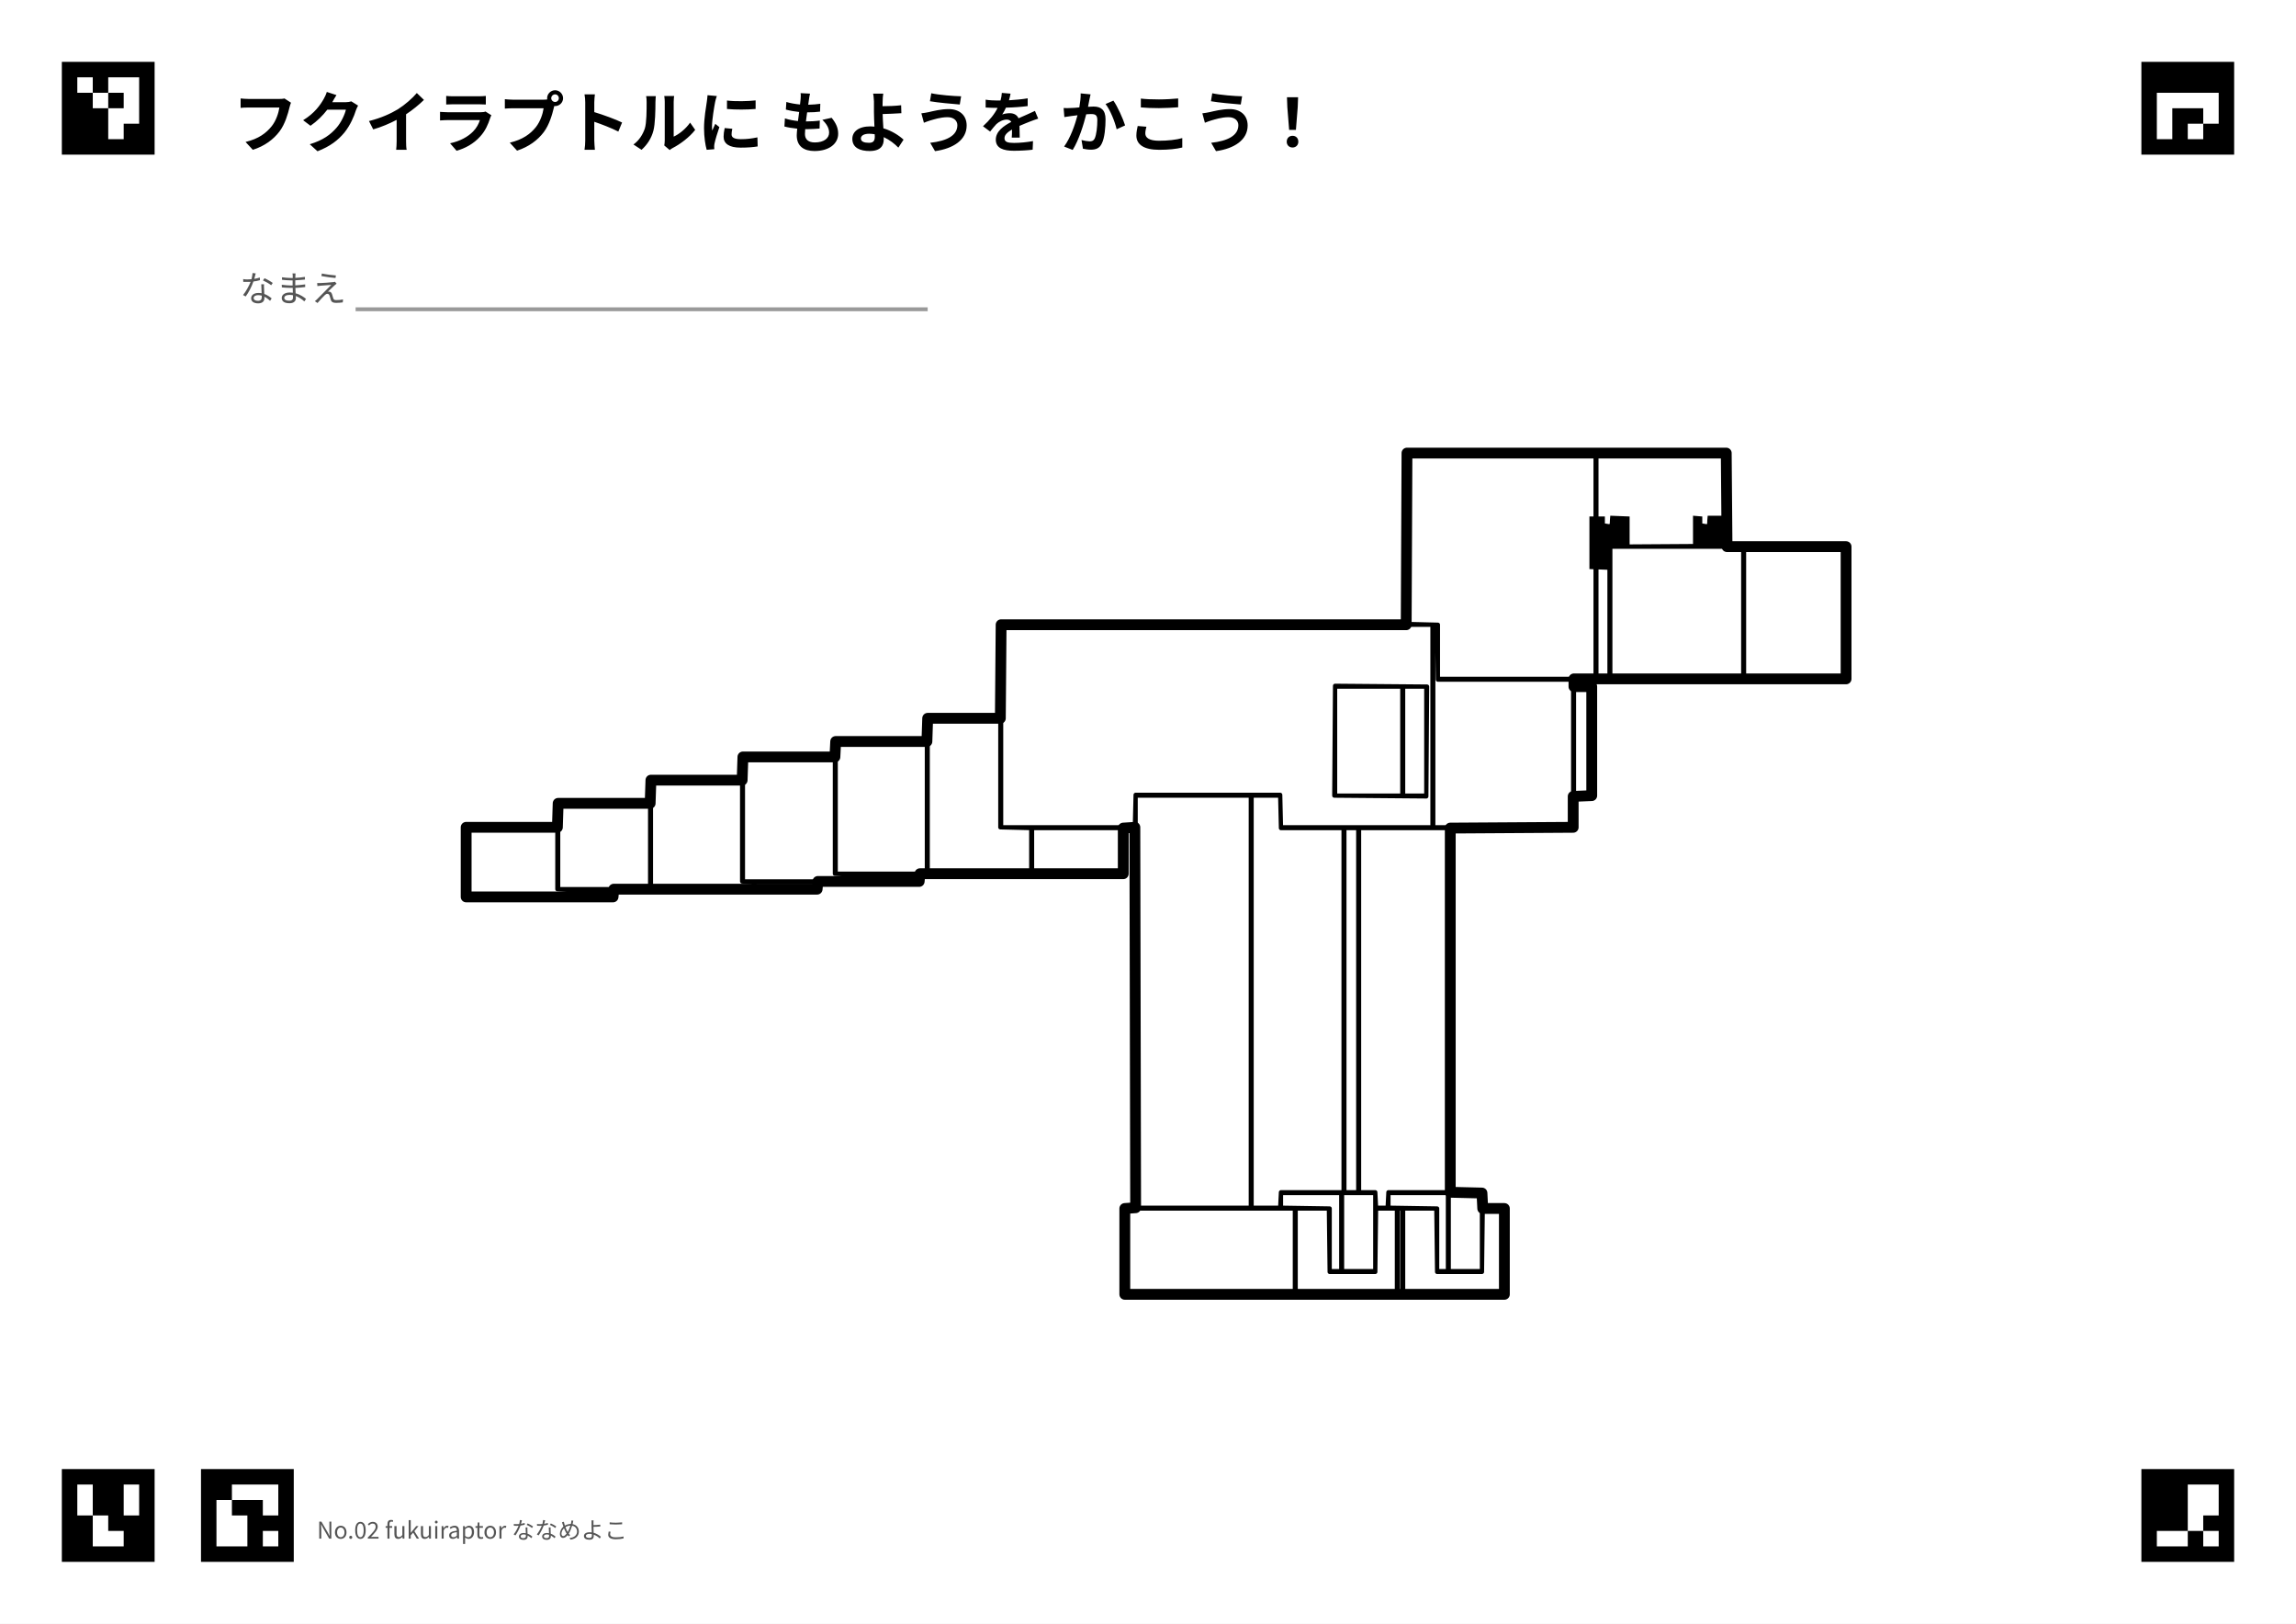
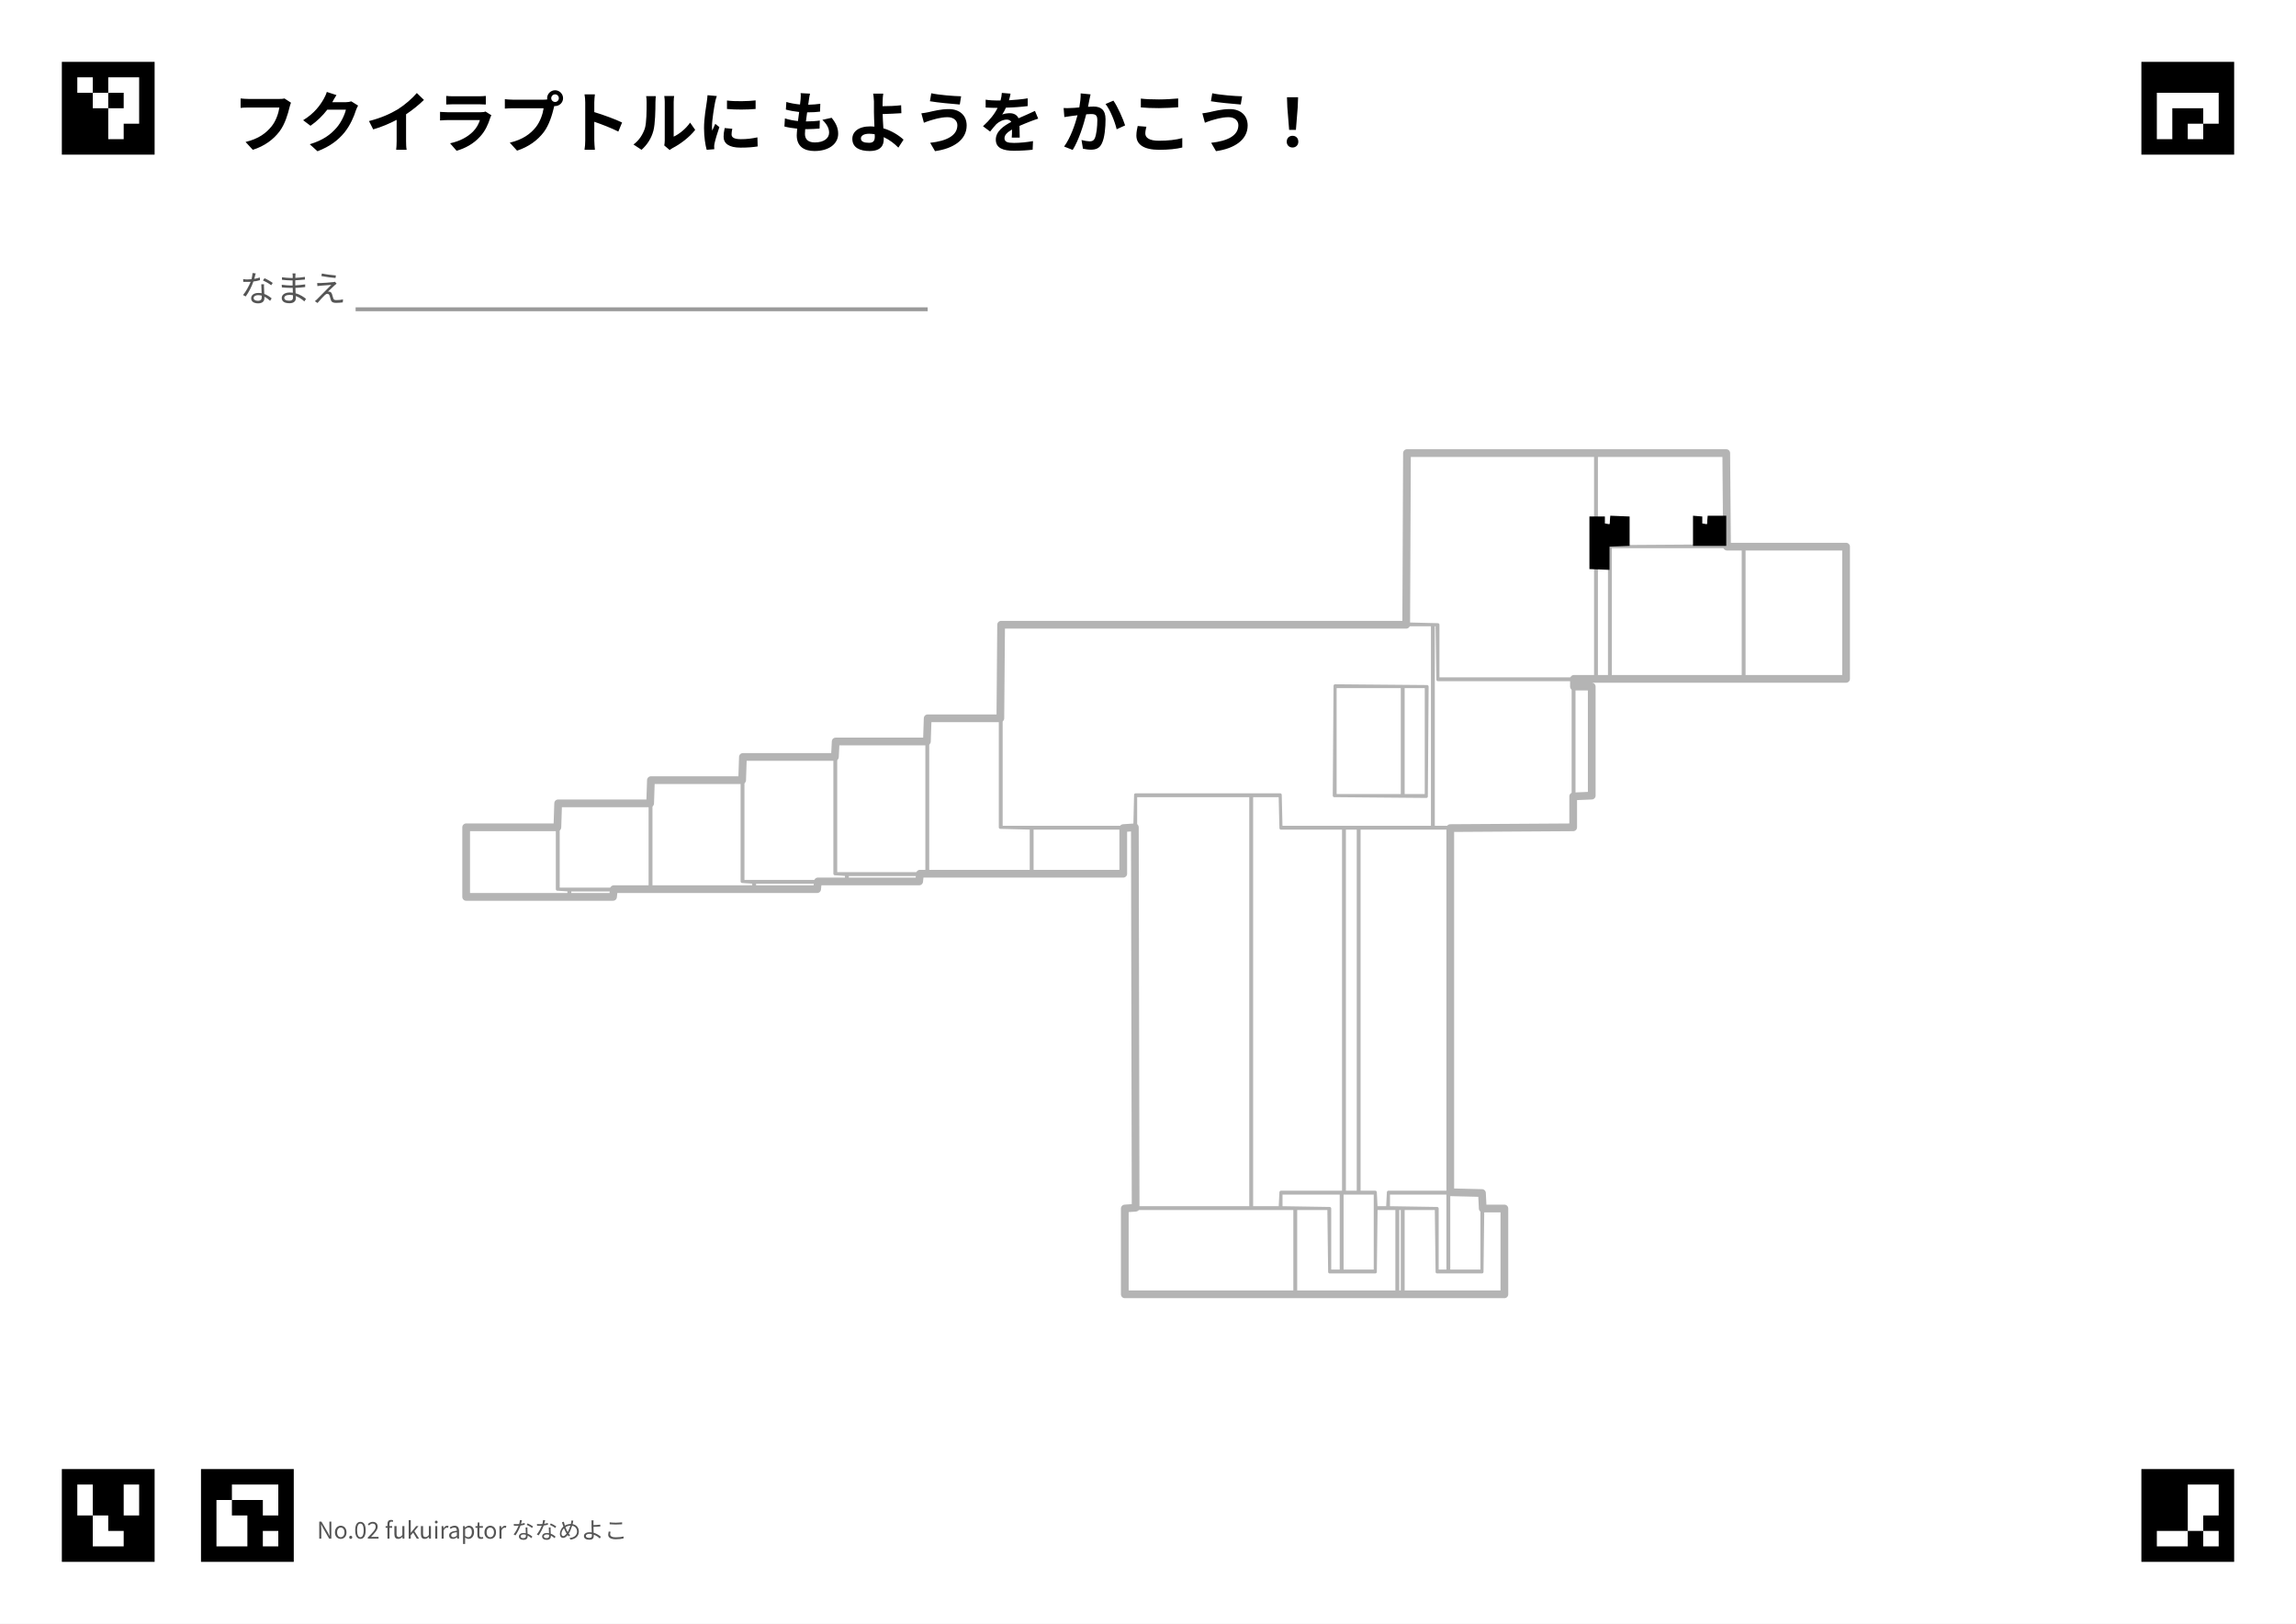
<svg xmlns="http://www.w3.org/2000/svg" width="297mm" height="210mm" viewBox="0 0 297 210">
  <style>
-   #silhouette{fill:#fff} .plane{fill:none;stroke:#000;stroke-width:0.55;stroke-linejoin:round}
-   .outline{fill:none;stroke:#000;stroke-width:1.4;stroke-linejoin:round} .eye{fill:#000} .eye-hl{fill:#fff} .marker{fill:#000}
+   /* 恐竜の線は うすいグレー・細め（ぬりえを読み込んだ時に 線が模様として出にくい）。目・マーカーは黒のまま */
+   #silhouette{fill:#fff} .plane{fill:none;stroke:#b4b4b4;stroke-width:0.4;stroke-linejoin:round}
+   .outline{fill:none;stroke:#b4b4b4;stroke-width:1.0;stroke-linejoin:round} .eye{fill:#000} .eye-hl{fill:#fff} .marker{fill:#000}
  .title{font-family:"Hiragino Maru Gothic ProN","BIZ UDPGothic","Noto Sans CJK JP","Noto Sans JP",sans-serif;font-weight:700} .sub{font-family:"Hiragino Maru Gothic ProN","BIZ UDPGothic","Noto Sans CJK JP","Noto Sans JP",sans-serif;fill:#555}
</style>
  <rect id="paper" width="297" height="210" fill="#fff" />
  <g id="chrome">
    <text class="title" x="30" y="19" font-size="8.6">フクイラプトルに もようを かこう！</text>
    <text class="sub" x="31" y="39" font-size="4.6">なまえ</text>
    <line x1="46" y1="40" x2="120" y2="40" stroke="#999" stroke-width="0.5" />
    <text class="sub" x="41" y="199" font-size="3">No.02 fukuiraptor ななめよこ</text>
  </g>
  <g id="markers">
    <path id="marker_0" class="marker" d="M8.000,8.000h2.000v2.000h-2.000zM10.000,8.000h2.000v2.000h-2.000zM12.000,8.000h2.000v2.000h-2.000zM14.000,8.000h2.000v2.000h-2.000zM16.000,8.000h2.000v2.000h-2.000zM18.000,8.000h2.000v2.000h-2.000zM8.000,10.000h2.000v2.000h-2.000zM12.000,10.000h2.000v2.000h-2.000zM18.000,10.000h2.000v2.000h-2.000zM8.000,12.000h2.000v2.000h-2.000zM10.000,12.000h2.000v2.000h-2.000zM14.000,12.000h2.000v2.000h-2.000zM18.000,12.000h2.000v2.000h-2.000zM8.000,14.000h2.000v2.000h-2.000zM10.000,14.000h2.000v2.000h-2.000zM12.000,14.000h2.000v2.000h-2.000zM18.000,14.000h2.000v2.000h-2.000zM8.000,16.000h2.000v2.000h-2.000zM10.000,16.000h2.000v2.000h-2.000zM12.000,16.000h2.000v2.000h-2.000zM16.000,16.000h2.000v2.000h-2.000zM18.000,16.000h2.000v2.000h-2.000zM8.000,18.000h2.000v2.000h-2.000zM10.000,18.000h2.000v2.000h-2.000zM12.000,18.000h2.000v2.000h-2.000zM14.000,18.000h2.000v2.000h-2.000zM16.000,18.000h2.000v2.000h-2.000zM18.000,18.000h2.000v2.000h-2.000z" />
    <path id="marker_1" class="marker" d="M277.000,8.000h2.000v2.000h-2.000zM279.000,8.000h2.000v2.000h-2.000zM281.000,8.000h2.000v2.000h-2.000zM283.000,8.000h2.000v2.000h-2.000zM285.000,8.000h2.000v2.000h-2.000zM287.000,8.000h2.000v2.000h-2.000zM277.000,10.000h2.000v2.000h-2.000zM279.000,10.000h2.000v2.000h-2.000zM281.000,10.000h2.000v2.000h-2.000zM283.000,10.000h2.000v2.000h-2.000zM285.000,10.000h2.000v2.000h-2.000zM287.000,10.000h2.000v2.000h-2.000zM277.000,12.000h2.000v2.000h-2.000zM287.000,12.000h2.000v2.000h-2.000zM277.000,14.000h2.000v2.000h-2.000zM281.000,14.000h2.000v2.000h-2.000zM283.000,14.000h2.000v2.000h-2.000zM287.000,14.000h2.000v2.000h-2.000zM277.000,16.000h2.000v2.000h-2.000zM281.000,16.000h2.000v2.000h-2.000zM285.000,16.000h2.000v2.000h-2.000zM287.000,16.000h2.000v2.000h-2.000zM277.000,18.000h2.000v2.000h-2.000zM279.000,18.000h2.000v2.000h-2.000zM281.000,18.000h2.000v2.000h-2.000zM283.000,18.000h2.000v2.000h-2.000zM285.000,18.000h2.000v2.000h-2.000zM287.000,18.000h2.000v2.000h-2.000z" />
    <path id="marker_2" class="marker" d="M277.000,190.000h2.000v2.000h-2.000zM279.000,190.000h2.000v2.000h-2.000zM281.000,190.000h2.000v2.000h-2.000zM283.000,190.000h2.000v2.000h-2.000zM285.000,190.000h2.000v2.000h-2.000zM287.000,190.000h2.000v2.000h-2.000zM277.000,192.000h2.000v2.000h-2.000zM279.000,192.000h2.000v2.000h-2.000zM281.000,192.000h2.000v2.000h-2.000zM287.000,192.000h2.000v2.000h-2.000zM277.000,194.000h2.000v2.000h-2.000zM279.000,194.000h2.000v2.000h-2.000zM281.000,194.000h2.000v2.000h-2.000zM287.000,194.000h2.000v2.000h-2.000zM277.000,196.000h2.000v2.000h-2.000zM279.000,196.000h2.000v2.000h-2.000zM281.000,196.000h2.000v2.000h-2.000zM285.000,196.000h2.000v2.000h-2.000zM287.000,196.000h2.000v2.000h-2.000zM277.000,198.000h2.000v2.000h-2.000zM283.000,198.000h2.000v2.000h-2.000zM287.000,198.000h2.000v2.000h-2.000zM277.000,200.000h2.000v2.000h-2.000zM279.000,200.000h2.000v2.000h-2.000zM281.000,200.000h2.000v2.000h-2.000zM283.000,200.000h2.000v2.000h-2.000zM285.000,200.000h2.000v2.000h-2.000zM287.000,200.000h2.000v2.000h-2.000z" />
    <path id="marker_3" class="marker" d="M8.000,190.000h2.000v2.000h-2.000zM10.000,190.000h2.000v2.000h-2.000zM12.000,190.000h2.000v2.000h-2.000zM14.000,190.000h2.000v2.000h-2.000zM16.000,190.000h2.000v2.000h-2.000zM18.000,190.000h2.000v2.000h-2.000zM8.000,192.000h2.000v2.000h-2.000zM12.000,192.000h2.000v2.000h-2.000zM14.000,192.000h2.000v2.000h-2.000zM18.000,192.000h2.000v2.000h-2.000zM8.000,194.000h2.000v2.000h-2.000zM12.000,194.000h2.000v2.000h-2.000zM14.000,194.000h2.000v2.000h-2.000zM18.000,194.000h2.000v2.000h-2.000zM8.000,196.000h2.000v2.000h-2.000zM10.000,196.000h2.000v2.000h-2.000zM14.000,196.000h2.000v2.000h-2.000zM16.000,196.000h2.000v2.000h-2.000zM18.000,196.000h2.000v2.000h-2.000zM8.000,198.000h2.000v2.000h-2.000zM10.000,198.000h2.000v2.000h-2.000zM16.000,198.000h2.000v2.000h-2.000zM18.000,198.000h2.000v2.000h-2.000zM8.000,200.000h2.000v2.000h-2.000zM10.000,200.000h2.000v2.000h-2.000zM12.000,200.000h2.000v2.000h-2.000zM14.000,200.000h2.000v2.000h-2.000zM16.000,200.000h2.000v2.000h-2.000zM18.000,200.000h2.000v2.000h-2.000z" />
    <path id="marker_5" class="marker" d="M26.000,190.000h2.000v2.000h-2.000zM28.000,190.000h2.000v2.000h-2.000zM30.000,190.000h2.000v2.000h-2.000zM32.000,190.000h2.000v2.000h-2.000zM34.000,190.000h2.000v2.000h-2.000zM36.000,190.000h2.000v2.000h-2.000zM26.000,192.000h2.000v2.000h-2.000zM28.000,192.000h2.000v2.000h-2.000zM36.000,192.000h2.000v2.000h-2.000zM26.000,194.000h2.000v2.000h-2.000zM30.000,194.000h2.000v2.000h-2.000zM32.000,194.000h2.000v2.000h-2.000zM36.000,194.000h2.000v2.000h-2.000zM26.000,196.000h2.000v2.000h-2.000zM32.000,196.000h2.000v2.000h-2.000zM34.000,196.000h2.000v2.000h-2.000zM36.000,196.000h2.000v2.000h-2.000zM26.000,198.000h2.000v2.000h-2.000zM32.000,198.000h2.000v2.000h-2.000zM36.000,198.000h2.000v2.000h-2.000zM26.000,200.000h2.000v2.000h-2.000zM28.000,200.000h2.000v2.000h-2.000zM30.000,200.000h2.000v2.000h-2.000zM32.000,200.000h2.000v2.000h-2.000zM34.000,200.000h2.000v2.000h-2.000zM36.000,200.000h2.000v2.000h-2.000z" />
  </g>
  <g id="model" data-dino="fukuiraptor">
    <path id="silhouette" d="M238.80,70.70 L223.40,70.70 L223.30,58.60 L182.00,58.60 L181.90,80.80 L129.50,80.80 L129.40,92.90 L120.00,92.90 L119.90,95.90 L108.10,95.90 L108.00,97.90 L96.10,97.90 L96.00,100.90 L84.20,100.90 L84.10,103.90 L72.20,103.90 L72.10,107.00 L60.30,107.00 L60.30,116.00 L79.30,116.00 L79.40,115.00 L105.70,115.00 L105.80,114.00 L118.90,114.00 L119.00,113.00 L145.30,113.00 L145.30,107.10 L146.80,107.00 L146.90,156.20 L145.50,156.30 L145.50,167.40 L194.60,167.40 L194.60,156.30 L191.80,156.30 L191.70,154.30 L187.60,154.20 L187.60,107.10 L203.50,107.00 L203.50,103.00 L205.90,102.90 L205.90,88.80 L203.60,88.80 L203.60,87.80 L238.80,87.80Z" />
    <path id="planes" class="plane" d="M145.50,156.30 L145.50,167.40 L167.50,167.40 L167.50,156.30ZM146.90,102.90 L146.90,156.20 L161.80,156.20 L161.80,102.90ZM172.70,88.80 L172.70,102.90 L181.40,102.90 L181.40,88.80ZM165.70,154.30 L165.70,156.20 L172.00,156.30 L172.00,164.40 L173.50,164.40 L173.50,154.30ZM129.50,80.80 L129.50,107.00 L146.80,107.00 L146.90,102.80 L165.60,102.80 L165.70,107.00 L185.30,107.00 L185.30,80.80ZM172.70,88.70 L184.60,88.80 L184.50,103.00 L172.60,102.90ZM182.00,58.60 L182.00,80.70 L186.00,80.80 L186.00,87.80 L206.40,87.80 L206.40,58.60ZM208.30,70.70 L208.30,87.80 L225.50,87.80 L225.50,70.70ZM120.00,92.90 L120.00,113.00 L133.40,113.00 L133.40,107.10 L129.40,107.00 L129.40,92.90ZM108.10,95.90 L108.10,113.00 L119.90,113.00 L119.90,95.90ZM96.10,97.90 L96.10,114.00 L109.50,114.00 L109.50,113.10 L108.00,113.00 L108.00,97.90ZM84.20,100.90 L84.20,115.00 L97.50,115.00 L97.50,114.10 L96.00,114.00 L96.00,100.90ZM72.20,103.90 L72.20,115.00 L84.10,115.00 L84.10,103.90ZM60.30,107.00 L60.30,116.00 L73.60,116.00 L73.60,115.10 L72.10,115.00 L72.10,107.00ZM180.80,156.30 L180.80,167.40 L181.40,167.40 L181.40,156.30ZM173.90,107.10 L173.90,154.20 L175.70,154.20 L175.70,107.10ZM179.60,154.30 L179.60,156.20 L185.90,156.30 L185.90,164.40 L187.30,164.40 L187.30,154.30ZM73.70,115.10 L73.70,116.00 L79.30,116.00 L79.30,115.10ZM97.60,114.10 L97.60,115.00 L105.70,115.00 L105.70,114.10ZM109.60,113.10 L109.60,114.00 L118.90,114.00 L118.90,113.10ZM133.50,107.10 L133.50,113.00 L145.30,113.00 L145.30,107.10ZM187.60,107.10 L175.80,107.10 L175.80,154.20 L177.90,154.20 L178.00,156.20 L179.50,156.20 L179.60,154.20 L187.60,154.20ZM161.90,102.90 L161.90,156.20 L165.60,156.20 L165.70,154.20 L173.80,154.20 L173.80,107.10 L165.70,107.10 L165.60,102.90ZM181.50,156.30 L181.50,167.40 L194.60,167.40 L194.60,156.30 L191.80,156.30 L191.70,164.50 L185.90,164.50 L185.80,156.30ZM167.60,156.30 L167.60,167.40 L180.70,167.40 L180.70,156.30 L178.00,156.30 L177.90,164.50 L172.00,164.50 L171.90,156.30ZM187.40,154.30 L187.40,164.40 L191.70,164.40 L191.70,154.30ZM173.60,154.30 L173.60,164.40 L177.90,164.40 L177.90,154.30ZM203.60,88.80 L203.60,102.90 L205.90,102.90 L205.90,88.80ZM181.50,88.80 L181.50,102.90 L184.50,102.90 L184.50,88.80ZM185.40,80.80 L185.40,107.00 L203.50,107.00 L203.50,87.90 L186.00,87.90 L185.90,80.80ZM223.30,58.60 L206.50,58.60 L206.50,87.80 L208.20,87.80 L208.20,70.70 L223.30,70.60ZM225.60,70.70 L225.60,87.80 L238.80,87.80 L238.80,70.70Z" />
    <path id="outline" class="outline" d="M238.80,70.70 L223.40,70.70 L223.30,58.60 L182.00,58.60 L181.90,80.80 L129.50,80.80 L129.40,92.90 L120.00,92.90 L119.90,95.90 L108.10,95.90 L108.00,97.90 L96.10,97.90 L96.00,100.90 L84.20,100.90 L84.10,103.90 L72.20,103.90 L72.10,107.00 L60.30,107.00 L60.30,116.00 L79.30,116.00 L79.40,115.00 L105.70,115.00 L105.80,114.00 L118.90,114.00 L119.00,113.00 L145.30,113.00 L145.30,107.10 L146.80,107.00 L146.90,156.20 L145.50,156.30 L145.50,167.40 L194.60,167.40 L194.60,156.30 L191.80,156.30 L191.70,154.30 L187.60,154.20 L187.60,107.10 L203.50,107.00 L203.50,103.00 L205.90,102.90 L205.90,88.80 L203.60,88.80 L203.60,87.80 L238.80,87.80Z" />
    <g id="eyes">
      <path class="eye" d="M219.00,66.70 L219.00,70.60 L223.30,70.60 L223.30,66.70 L220.90,66.70 L220.80,67.80 L220.20,67.70 L220.20,66.80ZM210.80,66.80 L208.30,66.70 L208.20,67.80 L207.60,67.70 L207.60,66.80 L205.60,66.80 L205.60,73.60 L208.20,73.70 L208.20,70.70 L210.80,70.60Z" />
      <path class="eye-hl" d="M207.70,66.80 L207.70,67.70 L208.20,67.70 L208.20,66.80ZM220.30,66.70 L220.30,67.70 L220.80,67.70 L220.80,66.70Z" />
    </g>
  </g>
</svg>
